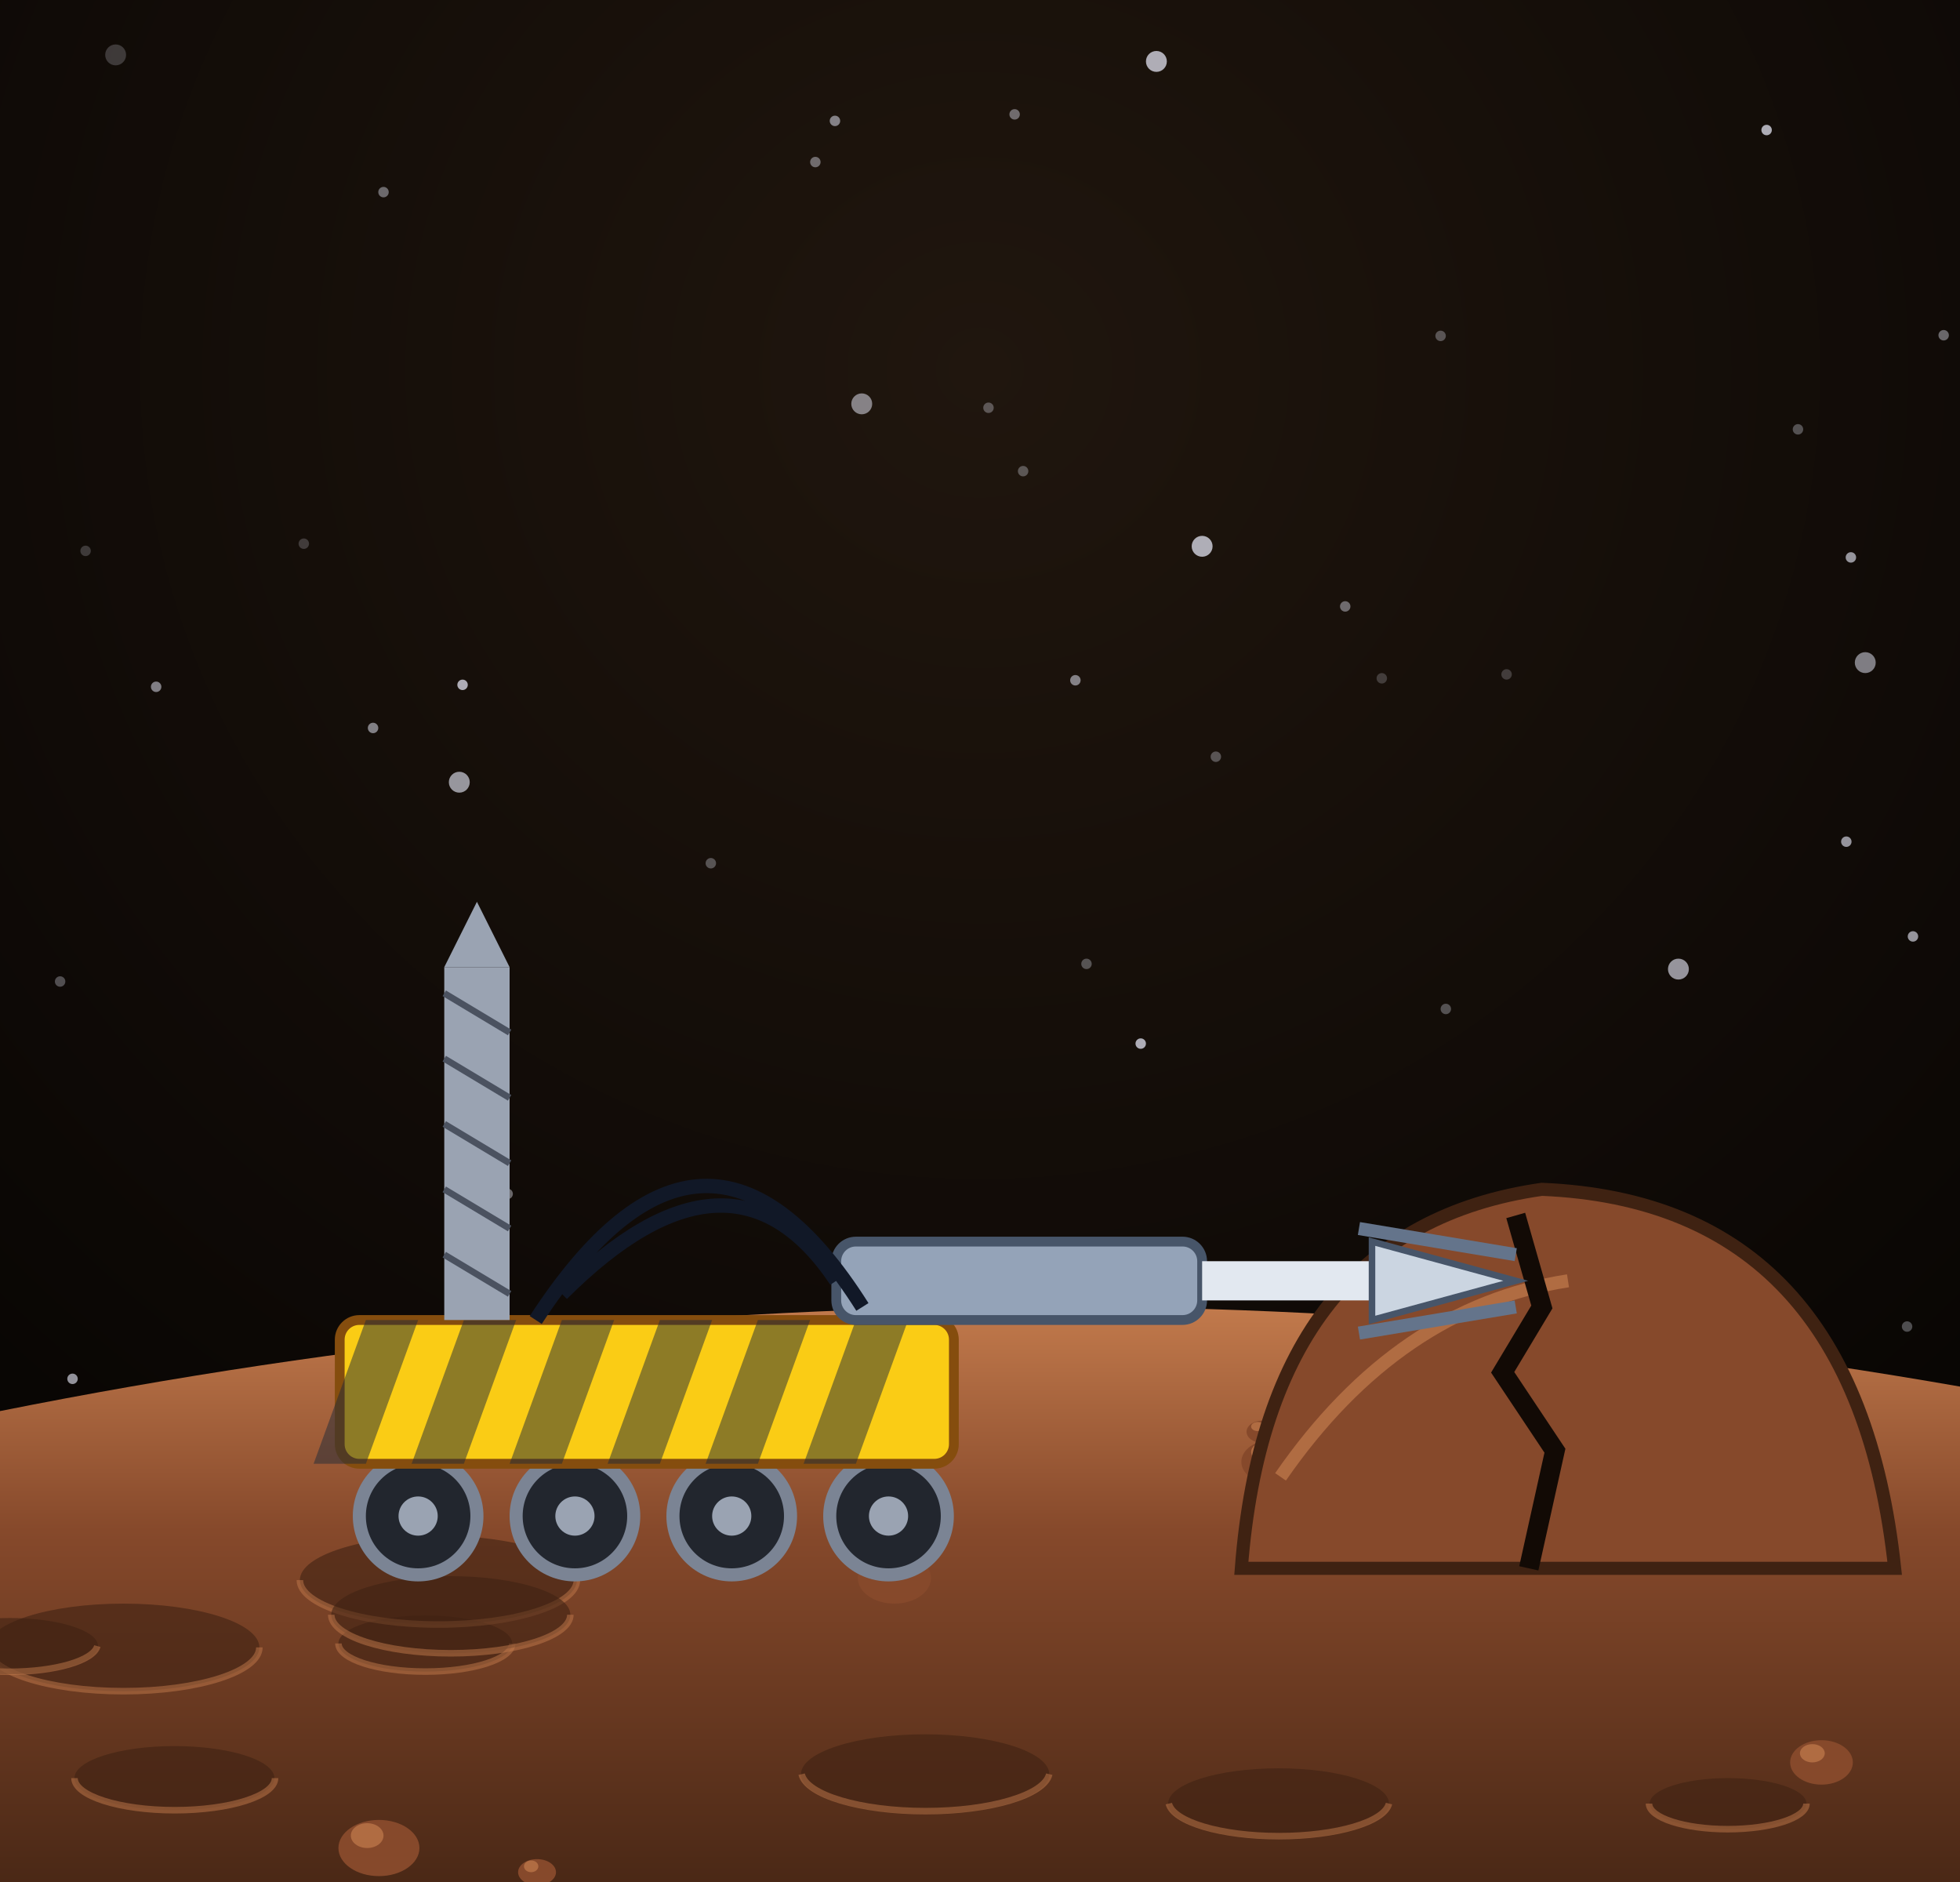
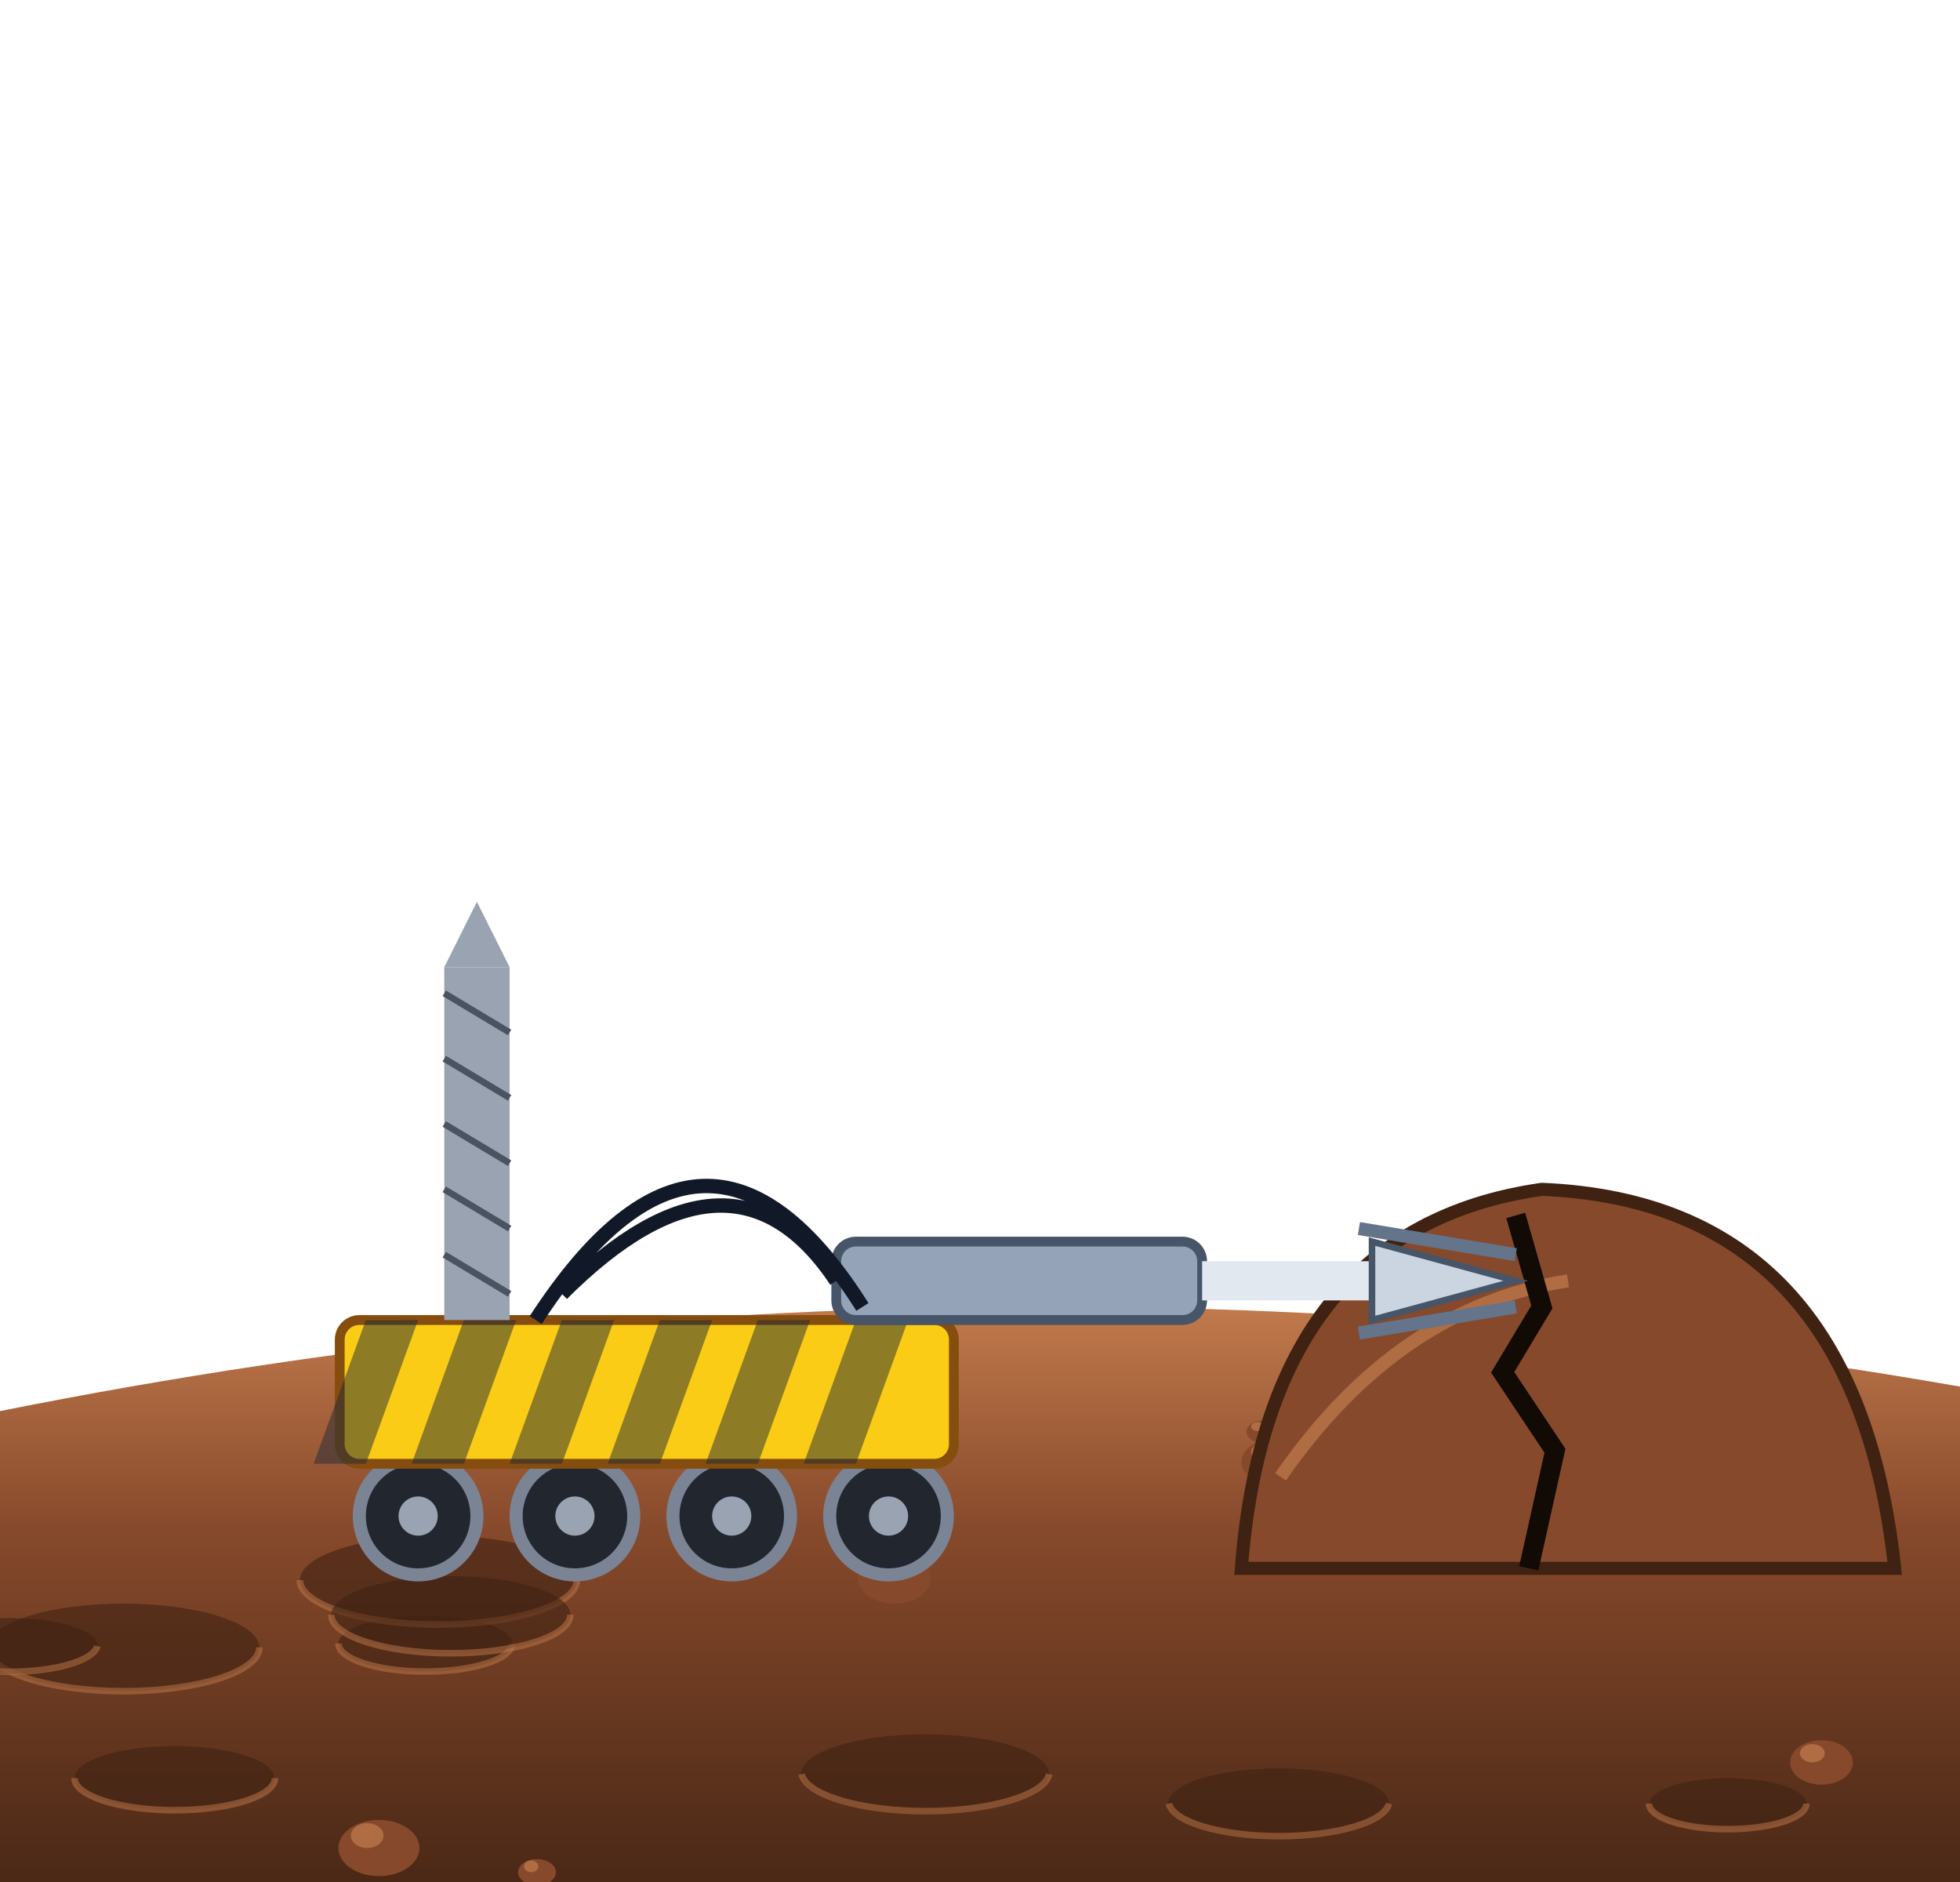
<svg xmlns="http://www.w3.org/2000/svg" viewBox="0 0 300 288" width="300" height="288">
  <defs>
    <filter id="glow" x="-50%" y="-50%" width="200%" height="200%">
      <feGaussianBlur stdDeviation="4" result="b" />
      <feMerge>
        <feMergeNode in="b" />
        <feMergeNode in="SourceGraphic" />
      </feMerge>
    </filter>
    <filter id="soft" x="-50%" y="-50%" width="200%" height="200%">
      <feGaussianBlur stdDeviation="9" />
    </filter>
    <radialGradient id="bg" cx="50%" cy="20%" r="85%">
      <stop offset="0%" stop-color="#20160e" />
      <stop offset="100%" stop-color="#050302" />
    </radialGradient>
    <linearGradient id="shHull" x1="0" y1="0" x2="1" y2="0">
      <stop offset="0" stop-color="#e3e7ee" stop-opacity="1" />
      <stop offset="0.45" stop-color="#9aa3b2" stop-opacity="1" />
      <stop offset="1" stop-color="#3b424f" stop-opacity="1" />
    </linearGradient>
    <radialGradient id="shTank" cx="35%" cy="35%" r="70%">
      <stop offset="0" stop-color="#f4f6fa" stop-opacity="1" />
      <stop offset="0.55" stop-color="#a7b0be" stop-opacity="1" />
      <stop offset="1" stop-color="#4b5260" stop-opacity="1" />
    </radialGradient>
    <linearGradient id="shRad" x1="0" y1="0" x2="0" y2="1">
      <stop offset="0" stop-color="#3a4252" stop-opacity="1" />
      <stop offset="1" stop-color="#262c38" stop-opacity="1" />
    </linearGradient>
    <linearGradient id="shPv" x1="0" y1="0" x2="0" y2="1">
      <stop offset="0" stop-color="#1e3a8a" stop-opacity="1" />
      <stop offset="1" stop-color="#172554" stop-opacity="1" />
    </linearGradient>
  </defs>
-   <rect width="300" height="288" fill="url(#bg)" />
-   <circle cx="127.8" cy="18.5" r="0.8" fill="#eef0ff" opacity="0.5" />
-   <circle cx="211.5" cy="103.8" r="0.8" fill="#eef0ff" opacity="0.2" />
-   <circle cx="282.8" cy="259.1" r="0.8" fill="#eef0ff" opacity="0.4" />
-   <circle cx="282.6" cy="128.8" r="0.8" fill="#eef0ff" opacity="0.6" />
-   <circle cx="107" cy="242.6" r="0.8" fill="#eef0ff" opacity="0.5" />
-   <circle cx="174.6" cy="159.7" r="0.8" fill="#eef0ff" opacity="0.7" />
-   <circle cx="92.9" cy="260.4" r="0.8" fill="#eef0ff" opacity="0.5" />
-   <circle cx="224.7" cy="274.7" r="0.8" fill="#eef0ff" opacity="0.5" />
-   <circle cx="155.3" cy="17.5" r="0.8" fill="#eef0ff" opacity="0.4" />
-   <circle cx="58.7" cy="29.4" r="0.8" fill="#eef0ff" opacity="0.4" />
-   <circle cx="164.6" cy="104.1" r="0.8" fill="#eef0ff" opacity="0.5" />
-   <circle cx="124.8" cy="24.8" r="0.8" fill="#eef0ff" opacity="0.4" />
-   <circle cx="80.1" cy="203.8" r="0.8" fill="#eef0ff" opacity="0.3" />
-   <circle cx="126.7" cy="210.9" r="0.8" fill="#eef0ff" opacity="0.4" />
-   <circle cx="283.3" cy="85.3" r="0.8" fill="#eef0ff" opacity="0.6" />
-   <circle cx="57.1" cy="111.4" r="0.8" fill="#eef0ff" opacity="0.5" />
-   <circle cx="11.1" cy="211" r="0.8" fill="#eef0ff" opacity="0.6" />
-   <circle cx="230.6" cy="103.2" r="0.8" fill="#eef0ff" opacity="0.2" />
-   <circle cx="189.6" cy="232.4" r="1.6" fill="#eef0ff" opacity="0.2" />
-   <circle cx="17.7" cy="8.4" r="1.6" fill="#eef0ff" opacity="0.2" />
-   <circle cx="166.8" cy="270.4" r="1.6" fill="#eef0ff" opacity="0.7" />
-   <circle cx="77.7" cy="182.7" r="0.8" fill="#eef0ff" opacity="0.4" />
-   <circle cx="46.5" cy="83.2" r="0.8" fill="#eef0ff" opacity="0.2" />
-   <circle cx="291.9" cy="203" r="0.8" fill="#eef0ff" opacity="0.3" />
-   <circle cx="221.3" cy="154.4" r="0.8" fill="#eef0ff" opacity="0.3" />
-   <circle cx="297.5" cy="51.3" r="0.8" fill="#eef0ff" opacity="0.4" />
-   <circle cx="205.9" cy="92.8" r="0.8" fill="#eef0ff" opacity="0.4" />
-   <circle cx="220.5" cy="51.4" r="0.8" fill="#eef0ff" opacity="0.3" />
-   <circle cx="70.8" cy="104.8" r="0.8" fill="#eef0ff" opacity="0.7" />
-   <circle cx="108.8" cy="132.1" r="0.8" fill="#eef0ff" opacity="0.3" />
-   <circle cx="275.2" cy="65.7" r="0.8" fill="#eef0ff" opacity="0.3" />
-   <circle cx="166.3" cy="147.5" r="0.8" fill="#eef0ff" opacity="0.3" />
-   <circle cx="200.6" cy="224.6" r="0.8" fill="#eef0ff" opacity="0.4" />
-   <circle cx="285.5" cy="101.4" r="1.6" fill="#eef0ff" opacity="0.5" />
-   <circle cx="184" cy="83.6" r="1.6" fill="#eef0ff" opacity="0.7" />
-   <circle cx="81.2" cy="274.5" r="0.8" fill="#eef0ff" opacity="0.4" />
-   <circle cx="151.3" cy="62.4" r="0.8" fill="#eef0ff" opacity="0.3" />
-   <circle cx="23.9" cy="105.1" r="0.8" fill="#eef0ff" opacity="0.5" />
-   <circle cx="250.8" cy="185.7" r="0.8" fill="#eef0ff" opacity="0.3" />
-   <circle cx="72.7" cy="140.7" r="0.8" fill="#eef0ff" opacity="0.5" />
-   <circle cx="186.1" cy="115.8" r="0.8" fill="#eef0ff" opacity="0.3" />
-   <circle cx="9.2" cy="150.2" r="0.8" fill="#eef0ff" opacity="0.3" />
-   <circle cx="249.7" cy="240.4" r="0.8" fill="#eef0ff" opacity="0.5" />
-   <circle cx="270.4" cy="19.9" r="0.8" fill="#eef0ff" opacity="0.7" />
-   <circle cx="156.6" cy="72.1" r="0.8" fill="#eef0ff" opacity="0.3" />
-   <circle cx="282.2" cy="265.3" r="0.8" fill="#eef0ff" opacity="0.6" />
-   <circle cx="177" cy="9.4" r="1.6" fill="#eef0ff" opacity="0.7" />
-   <circle cx="292.8" cy="143.3" r="0.8" fill="#eef0ff" opacity="0.6" />
-   <circle cx="70.3" cy="119.7" r="1.6" fill="#eef0ff" opacity="0.6" />
-   <circle cx="105.8" cy="276.2" r="0.8" fill="#eef0ff" opacity="0.5" />
-   <circle cx="17.9" cy="267.9" r="0.8" fill="#eef0ff" opacity="0.6" />
-   <circle cx="113.9" cy="283.3" r="0.8" fill="#eef0ff" opacity="0.3" />
-   <circle cx="256.9" cy="148.3" r="1.6" fill="#eef0ff" opacity="0.6" />
-   <circle cx="131.9" cy="61.8" r="1.6" fill="#eef0ff" opacity="0.5" />
-   <circle cx="13.1" cy="84.3" r="0.8" fill="#eef0ff" opacity="0.2" />
  <defs>
    <linearGradient id="gr" x1="0" y1="0" x2="0" y2="1">
      <stop offset="0" stop-color="#c27a4c" stop-opacity="1" />
      <stop offset="0.35" stop-color="#86492b" stop-opacity="1" />
      <stop offset="1" stop-color="#3f2212" stop-opacity="1" />
    </linearGradient>
  </defs>
  <path d="M-10,218 Q150,184 310,214 L310,298 L-10,298 Z" fill="url(#gr)" />
  <ellipse cx="195.7" cy="276" rx="16.9" ry="5.4" fill="#3f2212" opacity="0.6" />
  <path d="M178.9,276 A16.9,5.4 0 0 0 212.6,276" stroke="#c27a4c" stroke-width="1" fill="none" opacity="0.5" />
  <ellipse cx="65.1" cy="251.5" rx="13.3" ry="4.3" fill="#3f2212" opacity="0.6" />
  <path d="M51.8,251.5 A13.3,4.3 0 0 0 78.4,251.5" stroke="#c27a4c" stroke-width="1" fill="none" opacity="0.5" />
  <ellipse cx="67.1" cy="241.8" rx="21.2" ry="6.8" fill="#3f2212" opacity="0.6" />
  <path d="M45.9,241.8 A21.2,6.8 0 0 0 88.3,241.8" stroke="#c27a4c" stroke-width="1" fill="none" opacity="0.5" />
  <ellipse cx="26.7" cy="272.1" rx="15.3" ry="4.9" fill="#3f2212" opacity="0.6" />
  <path d="M11.4,272.1 A15.3,4.9 0 0 0 42.1,272.1" stroke="#c27a4c" stroke-width="1" fill="none" opacity="0.5" />
  <ellipse cx="69" cy="247.1" rx="18.3" ry="5.9" fill="#3f2212" opacity="0.6" />
  <path d="M50.7,247.1 A18.3,5.9 0 0 0 87.3,247.1" stroke="#c27a4c" stroke-width="1" fill="none" opacity="0.5" />
  <ellipse cx="18.9" cy="252.1" rx="20.8" ry="6.7" fill="#3f2212" opacity="0.6" />
  <path d="M-1.9,252.1 A20.8,6.7 0 0 0 39.7,252.1" stroke="#c27a4c" stroke-width="1" fill="none" opacity="0.5" />
  <ellipse cx="1.5" cy="251.9" rx="13.5" ry="4.3" fill="#3f2212" opacity="0.6" />
  <path d="M-12,251.9 A13.5,4.3 0 0 0 14.9,251.9" stroke="#c27a4c" stroke-width="1" fill="none" opacity="0.5" />
  <ellipse cx="141.6" cy="271.5" rx="19" ry="6.1" fill="#3f2212" opacity="0.6" />
  <path d="M122.7,271.5 A19,6.1 0 0 0 160.6,271.5" stroke="#c27a4c" stroke-width="1" fill="none" opacity="0.5" />
  <ellipse cx="264.5" cy="276" rx="12" ry="3.9" fill="#3f2212" opacity="0.6" />
  <path d="M252.4,276 A12,3.9 0 0 0 276.5,276" stroke="#c27a4c" stroke-width="1" fill="none" opacity="0.5" />
  <ellipse cx="194.9" cy="223.7" rx="4.9" ry="3.4" fill="#86492b" />
  <ellipse cx="193.5" cy="222.2" rx="2" ry="1.5" fill="#c27a4c" opacity="0.7" />
  <ellipse cx="58" cy="282.8" rx="6.2" ry="4.3" fill="#86492b" />
  <ellipse cx="56.2" cy="280.9" rx="2.5" ry="1.9" fill="#c27a4c" opacity="0.7" />
  <ellipse cx="278.8" cy="269.7" rx="4.8" ry="3.4" fill="#86492b" />
  <ellipse cx="277.4" cy="268.3" rx="1.9" ry="1.4" fill="#c27a4c" opacity="0.7" />
  <ellipse cx="82.2" cy="286.5" rx="2.9" ry="2" fill="#86492b" />
  <ellipse cx="81.3" cy="285.6" rx="1.1" ry="0.9" fill="#c27a4c" opacity="0.7" />
  <ellipse cx="193.2" cy="219.1" rx="2.4" ry="1.7" fill="#86492b" />
  <ellipse cx="192.5" cy="218.3" rx="1" ry="0.7" fill="#c27a4c" opacity="0.7" />
  <ellipse cx="136.9" cy="241.5" rx="5.6" ry="3.9" fill="#86492b" />
  <ellipse cx="135.2" cy="239.8" rx="2.2" ry="1.7" fill="#c27a4c" opacity="0.7" />
  <path d="M190,240 Q194,188 236,182 Q284,184 290,240 Z" fill="#86492b" stroke="#3f2212" stroke-width="2" />
  <path d="M196,226 Q214,200 240,196" stroke="#c27a4c" stroke-width="2" fill="none" opacity="0.7" />
  <path d="M232,186 L236,200 L230,210 L238,222 L234,240" stroke="#120a05" stroke-width="3" fill="none" />
  <g transform="translate(108 232)">
    <circle cx="-44" cy="0" r="9" fill="#22262e" stroke="#7b8494" stroke-width="2" />
    <circle cx="-44" cy="0" r="3" fill="#9aa3b2" />
    <circle cx="-20" cy="0" r="9" fill="#22262e" stroke="#7b8494" stroke-width="2" />
    <circle cx="-20" cy="0" r="3" fill="#9aa3b2" />
    <circle cx="4" cy="0" r="9" fill="#22262e" stroke="#7b8494" stroke-width="2" />
    <circle cx="4" cy="0" r="3" fill="#9aa3b2" />
    <circle cx="28" cy="0" r="9" fill="#22262e" stroke="#7b8494" stroke-width="2" />
    <circle cx="28" cy="0" r="3" fill="#9aa3b2" />
    <rect x="-56" y="-30" width="94" height="22" rx="3" fill="#facc15" stroke="#854d0e" stroke-width="1.5" />
    <path d="M-52,-30 l8,0 l-8,22 l-8,0 Z" fill="#1f2937" opacity="0.5" />
    <path d="M-37,-30 l8,0 l-8,22 l-8,0 Z" fill="#1f2937" opacity="0.5" />
    <path d="M-22,-30 l8,0 l-8,22 l-8,0 Z" fill="#1f2937" opacity="0.5" />
    <path d="M-7,-30 l8,0 l-8,22 l-8,0 Z" fill="#1f2937" opacity="0.5" />
    <path d="M8,-30 l8,0 l-8,22 l-8,0 Z" fill="#1f2937" opacity="0.5" />
    <path d="M23,-30 l8,0 l-8,22 l-8,0 Z" fill="#1f2937" opacity="0.5" />
    <rect x="-40" y="-84" width="10" height="54" fill="#9aa3b2" />
    <path d="M-40,-84 L-30,-84 L-35,-94 Z" fill="#9aa3b2" />
    <line x1="-40" y1="-80" x2="-30" y2="-74" stroke="#4b5260" stroke-width="1" />
    <line x1="-40" y1="-70" x2="-30" y2="-64" stroke="#4b5260" stroke-width="1" />
    <line x1="-40" y1="-60" x2="-30" y2="-54" stroke="#4b5260" stroke-width="1" />
    <line x1="-40" y1="-50" x2="-30" y2="-44" stroke="#4b5260" stroke-width="1" />
    <line x1="-40" y1="-40" x2="-30" y2="-34" stroke="#4b5260" stroke-width="1" />
    <rect x="20" y="-42" width="56" height="12" rx="3" fill="#94a3b8" stroke="#475569" stroke-width="1.5" />
    <rect x="76" y="-39" width="26" height="6" fill="#e2e8f0" />
    <path d="M102,-42 L124,-36 L102,-30 Z" fill="#cbd5e1" stroke="#475569" stroke-width="1" />
    <path d="M100,-44 L124,-40 M100,-28 L124,-32" stroke="#64748b" stroke-width="2" />
    <path d="M20,-36 Q4,-60 -22,-34 M24,-32 Q0,-70 -26,-30" stroke="#111827" stroke-width="2.2" fill="none" />
  </g>
</svg>
